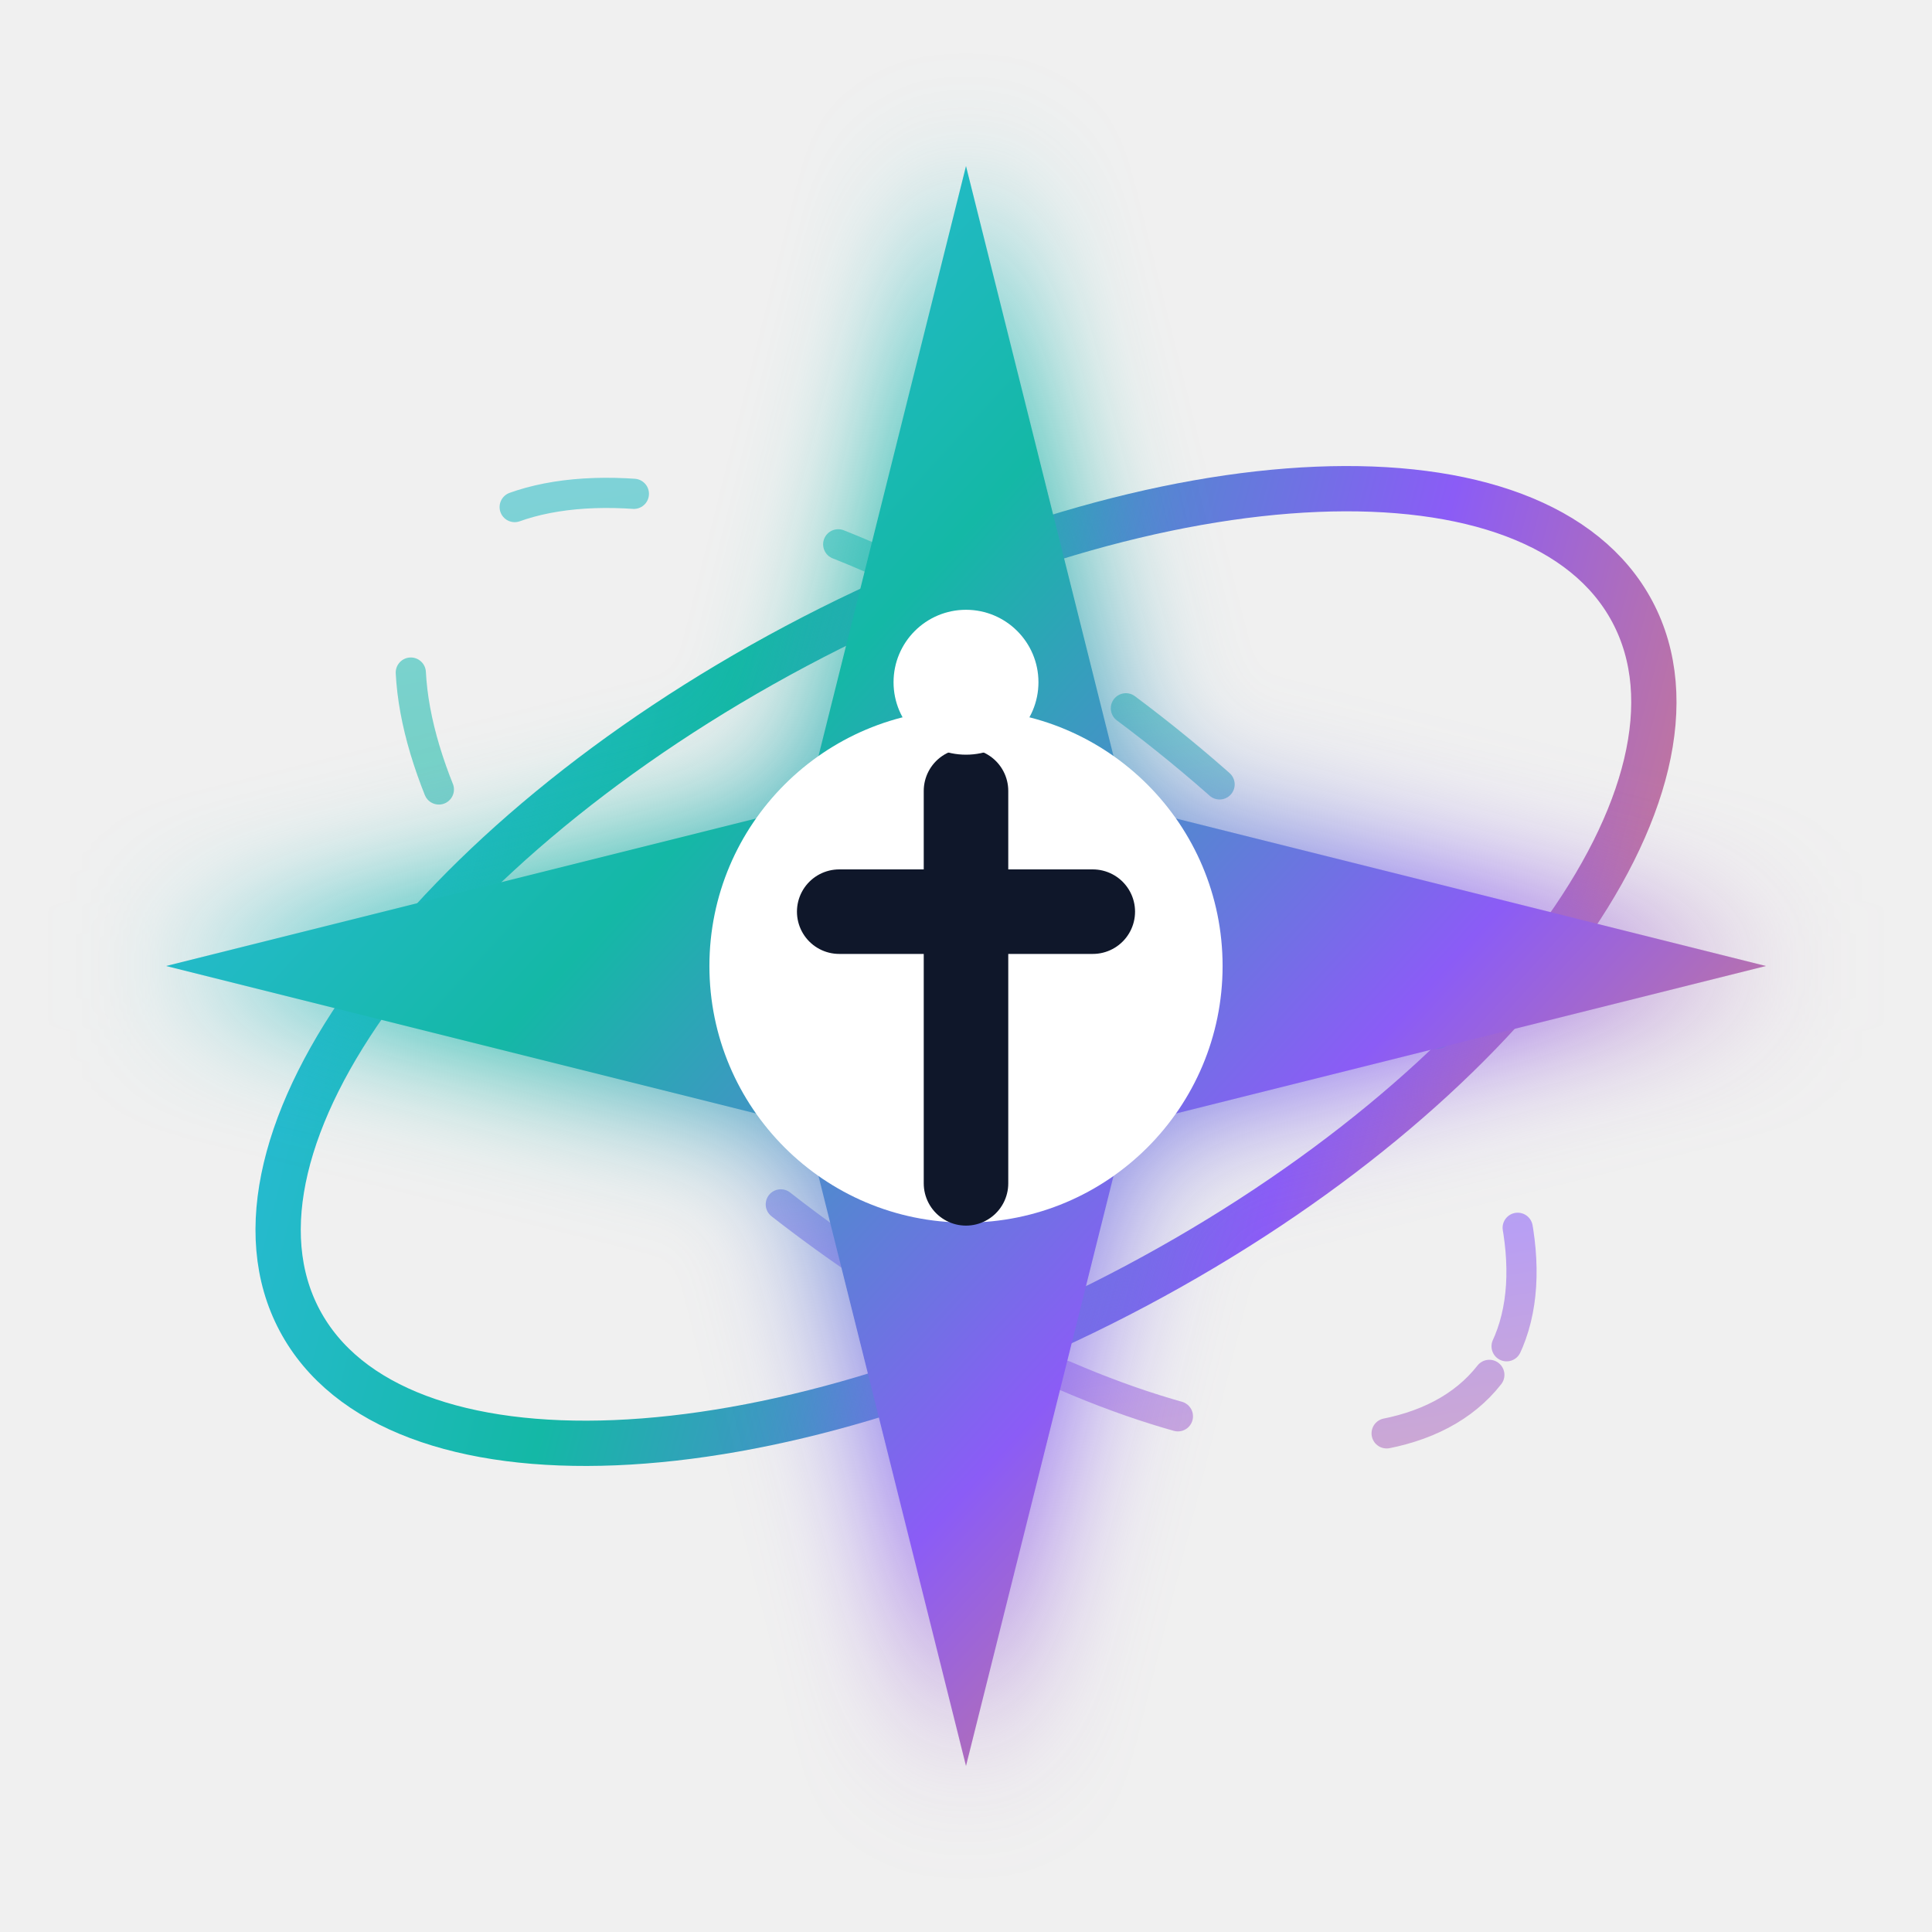
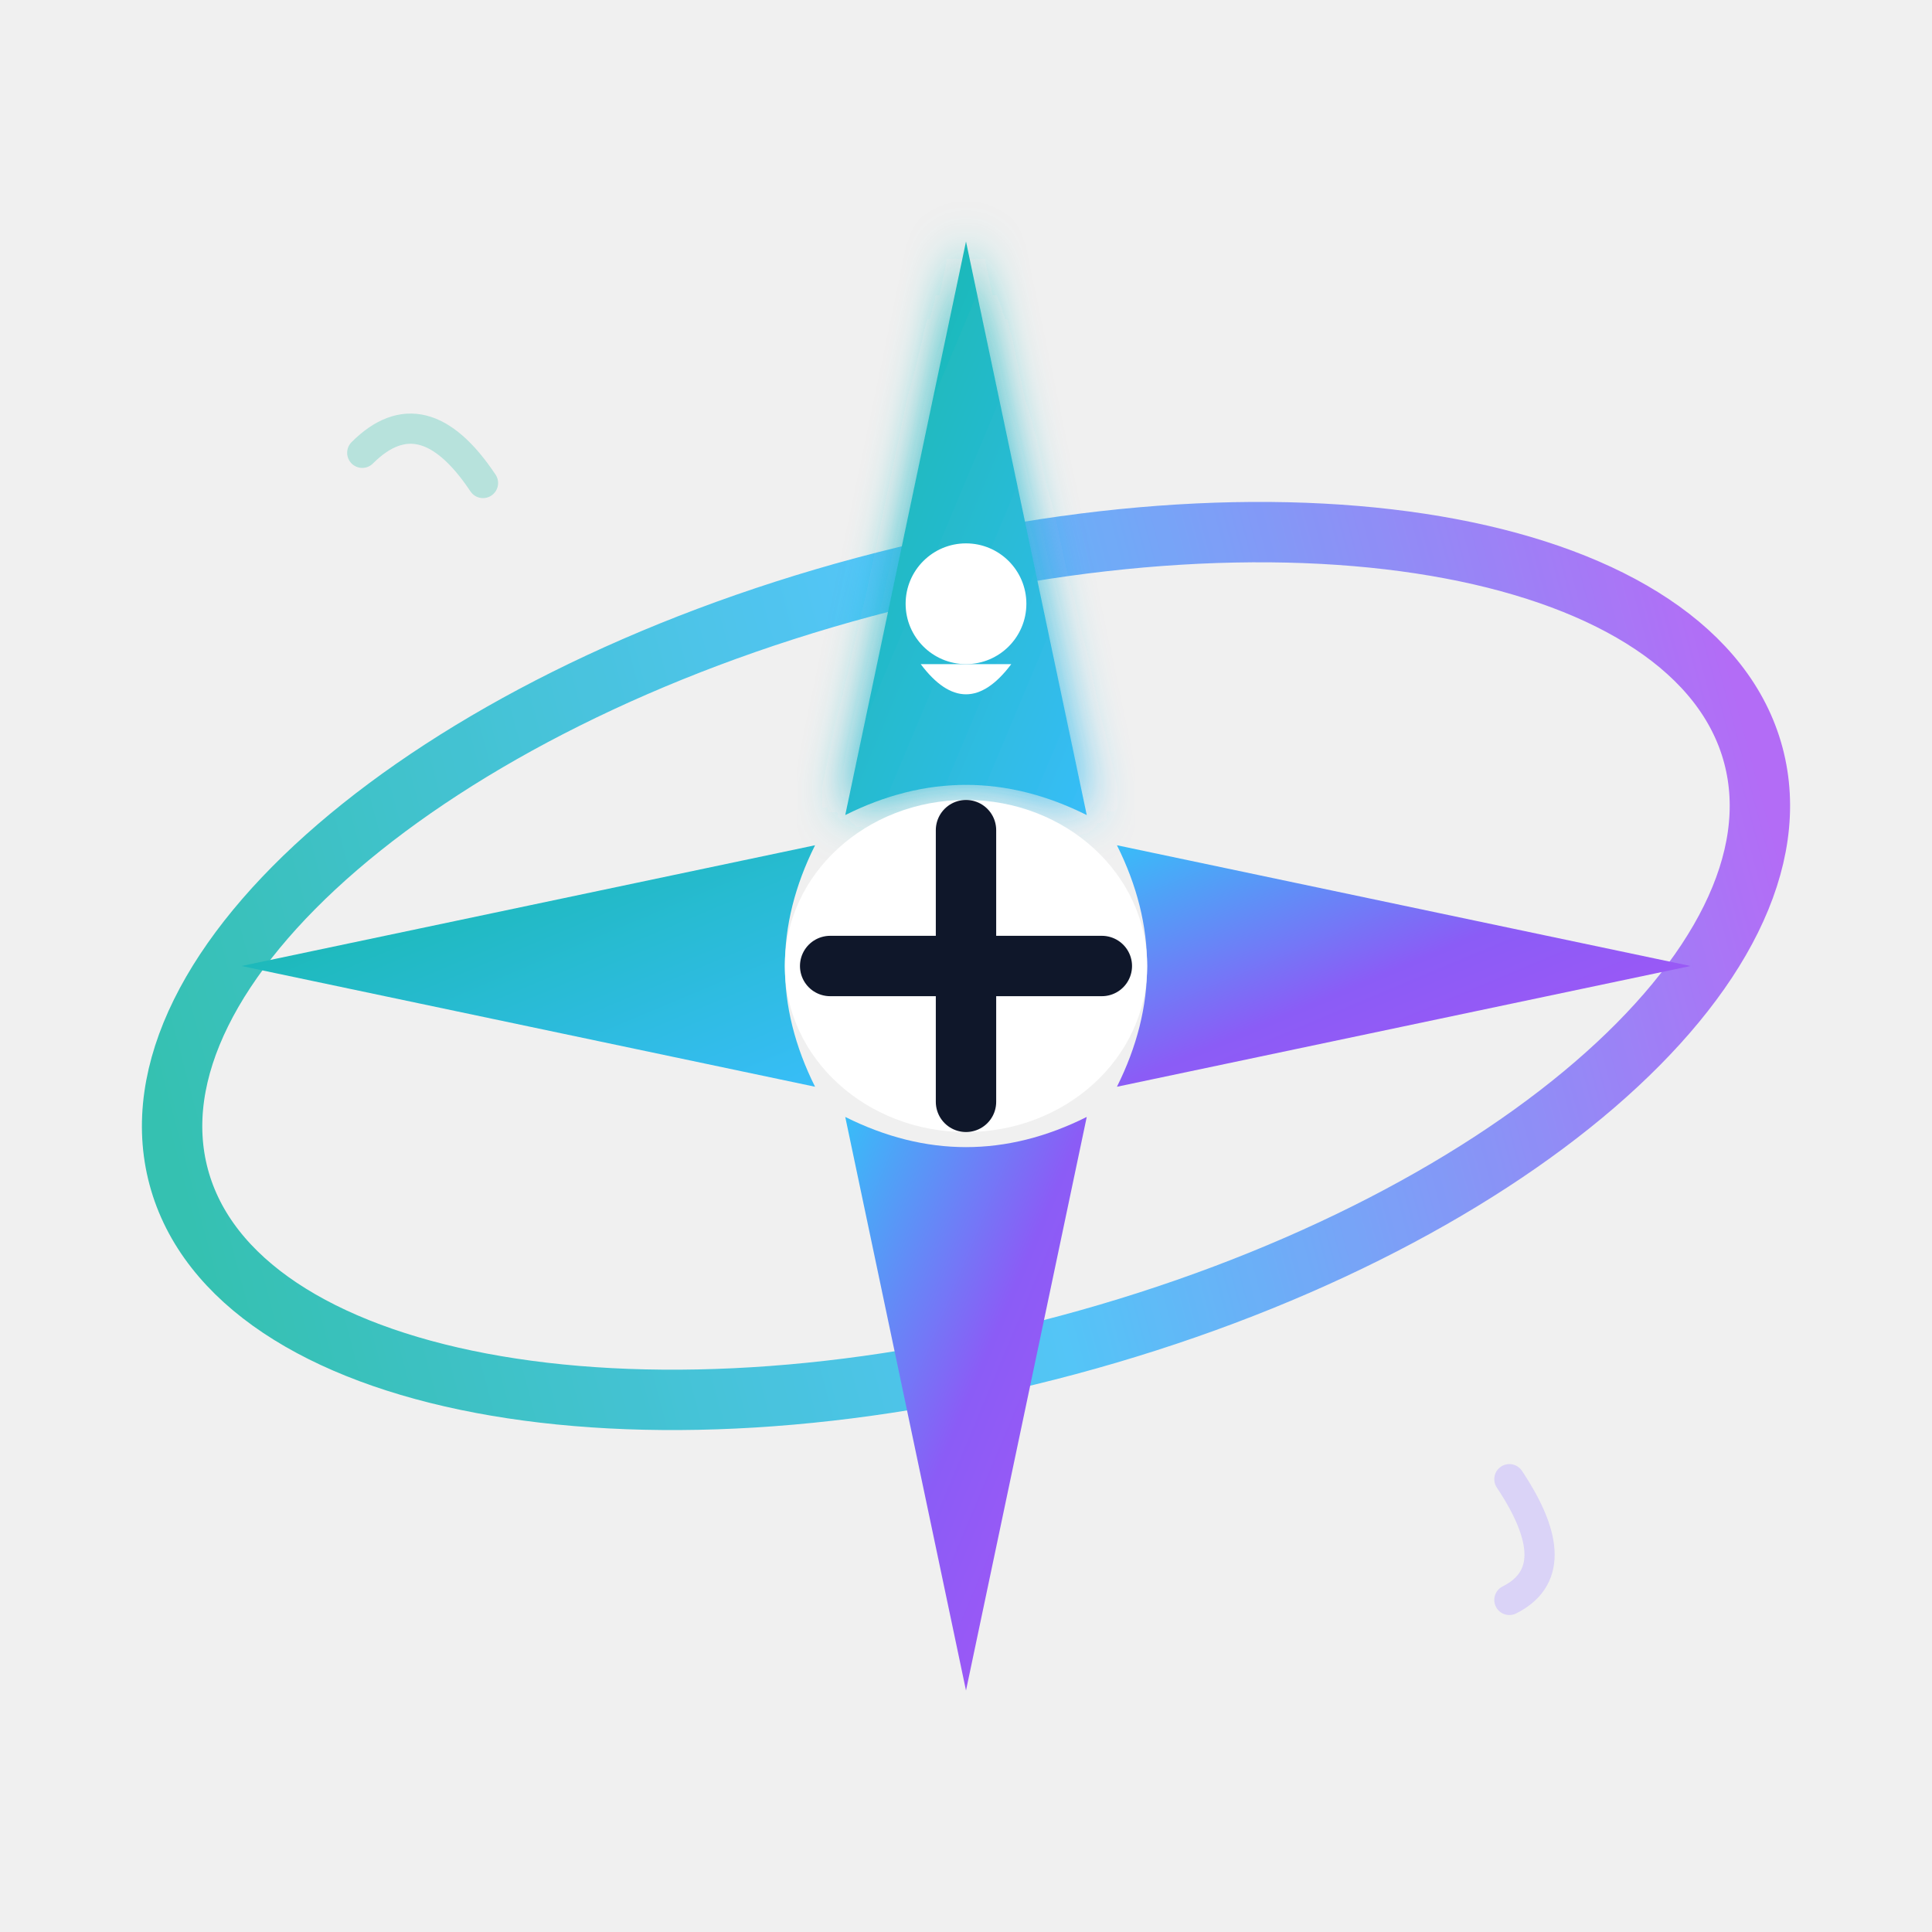
<svg xmlns="http://www.w3.org/2000/svg" viewBox="0 0 64 64" fill="none">
  <defs>
-     <linearGradient id="idealy-spectrum" x1="8" y1="10" x2="56" y2="54" gradientUnits="userSpaceOnUse">
-       <stop stop-color="#38BDF8" />
-       <stop offset=".35" stop-color="#14B8A6" />
-       <stop offset=".68" stop-color="#8B5CF6" />
-       <stop offset="1" stop-color="#FB923C" />
+     <linearGradient id="t" x1="0%" y1="0%" x2="100%" y2="100%">
+       <stop offset="0%" stop-color="#14B8A6" />
+       <stop offset="100%" stop-color="#38BDF8" />
    </linearGradient>
-     <filter id="idealy-glow" x="-40%" y="-40%" width="180%" height="180%" color-interpolation-filters="sRGB">
-       <feGaussianBlur stdDeviation="2.2" result="blur" />
+     <linearGradient id="p" x1="0%" y1="0%" x2="100%" y2="100%">
+       <stop offset="0%" stop-color="#38BDF8" />
+       <stop offset="50%" stop-color="#8B5CF6" />
+       <stop offset="100%" stop-color="#A855F7" />
+     </linearGradient>
+     <linearGradient id="o" x1="0%" y1="50%" x2="100%" y2="50%">
+       <stop offset="0%" stop-color="#14B8A6" />
+       <stop offset="50%" stop-color="#38BDF8" />
+       <stop offset="100%" stop-color="#A855F7" />
+     </linearGradient>
+     <filter id="g" x="-20%" y="-20%" width="140%" height="140%">
+       <feGaussianBlur stdDeviation="0.8" result="glow" />
      <feMerge>
-         <feMergeNode in="blur" />
+         <feMergeNode in="glow" />
        <feMergeNode in="SourceGraphic" />
      </feMerge>
    </filter>
  </defs>
-   <ellipse cx="32" cy="32" rx="25" ry="12" transform="rotate(-28 32 32)" stroke="url(#idealy-spectrum)" stroke-width="1.5" stroke-linecap="round" />
-   <ellipse cx="32" cy="32" rx="22" ry="10" transform="rotate(38 32 32)" stroke="url(#idealy-spectrum)" stroke-width="1" stroke-linecap="round" stroke-dasharray="4 7" stroke-opacity=".55" />
-   <path d="M32 5.5 37.3 26.7 58.5 32 37.3 37.3 32 58.5 26.7 37.3 5.5 32 26.7 26.7 32 5.5Z" fill="url(#idealy-spectrum)" filter="url(#idealy-glow)" />
-   <circle cx="32" cy="32" r="8.5" fill="#fff" />
-   <path d="M32 26.2v13M27.8 30.2h8.4" stroke="#0F172A" stroke-width="2.8" stroke-linecap="round" />
-   <circle cx="32" cy="22.6" r="2.4" fill="#fff" />
+   <ellipse cx="32" cy="32" rx="27" ry="13" transform="rotate(-15 32 32)" stroke="url(#o)" stroke-width="2" stroke-linecap="round" opacity="0.85" />
+   <path d="M16 16 Q14 13 12 15" stroke="#7DD3C8" stroke-width="1" stroke-linecap="round" fill="none" opacity="0.5" />
+   <path d="M50 49 Q52 52 50 53" stroke="#C4B5FD" stroke-width="1" stroke-linecap="round" fill="none" opacity="0.5" />
+   <path d="M32 8 L36 27 Q32 25 28 27 Z" fill="url(#t)" filter="url(#g)" />
+   <circle cx="32" cy="20" r="2" fill="white" />
+   <path d="M30.5 22 Q32 24 33.5 22" fill="white" />
+   <path d="M8 32 L27 28 Q25 32 27 36 Z" fill="url(#t)" />
+   <path d="M56 32 L37 28 Q39 32 37 36 Z" fill="url(#p)" />
+   <path d="M32 56 L28 37 Q32 39 36 37 Z" fill="url(#p)" />
+   <ellipse cx="32" cy="32" rx="6" ry="5.5" fill="white" />
+   <path d="M32 27.5 V36.5" stroke="#0F172A" stroke-width="2" stroke-linecap="round" />
+   <path d="M27.5 32 H36.5" stroke="#0F172A" stroke-width="2" stroke-linecap="round" />
</svg>
